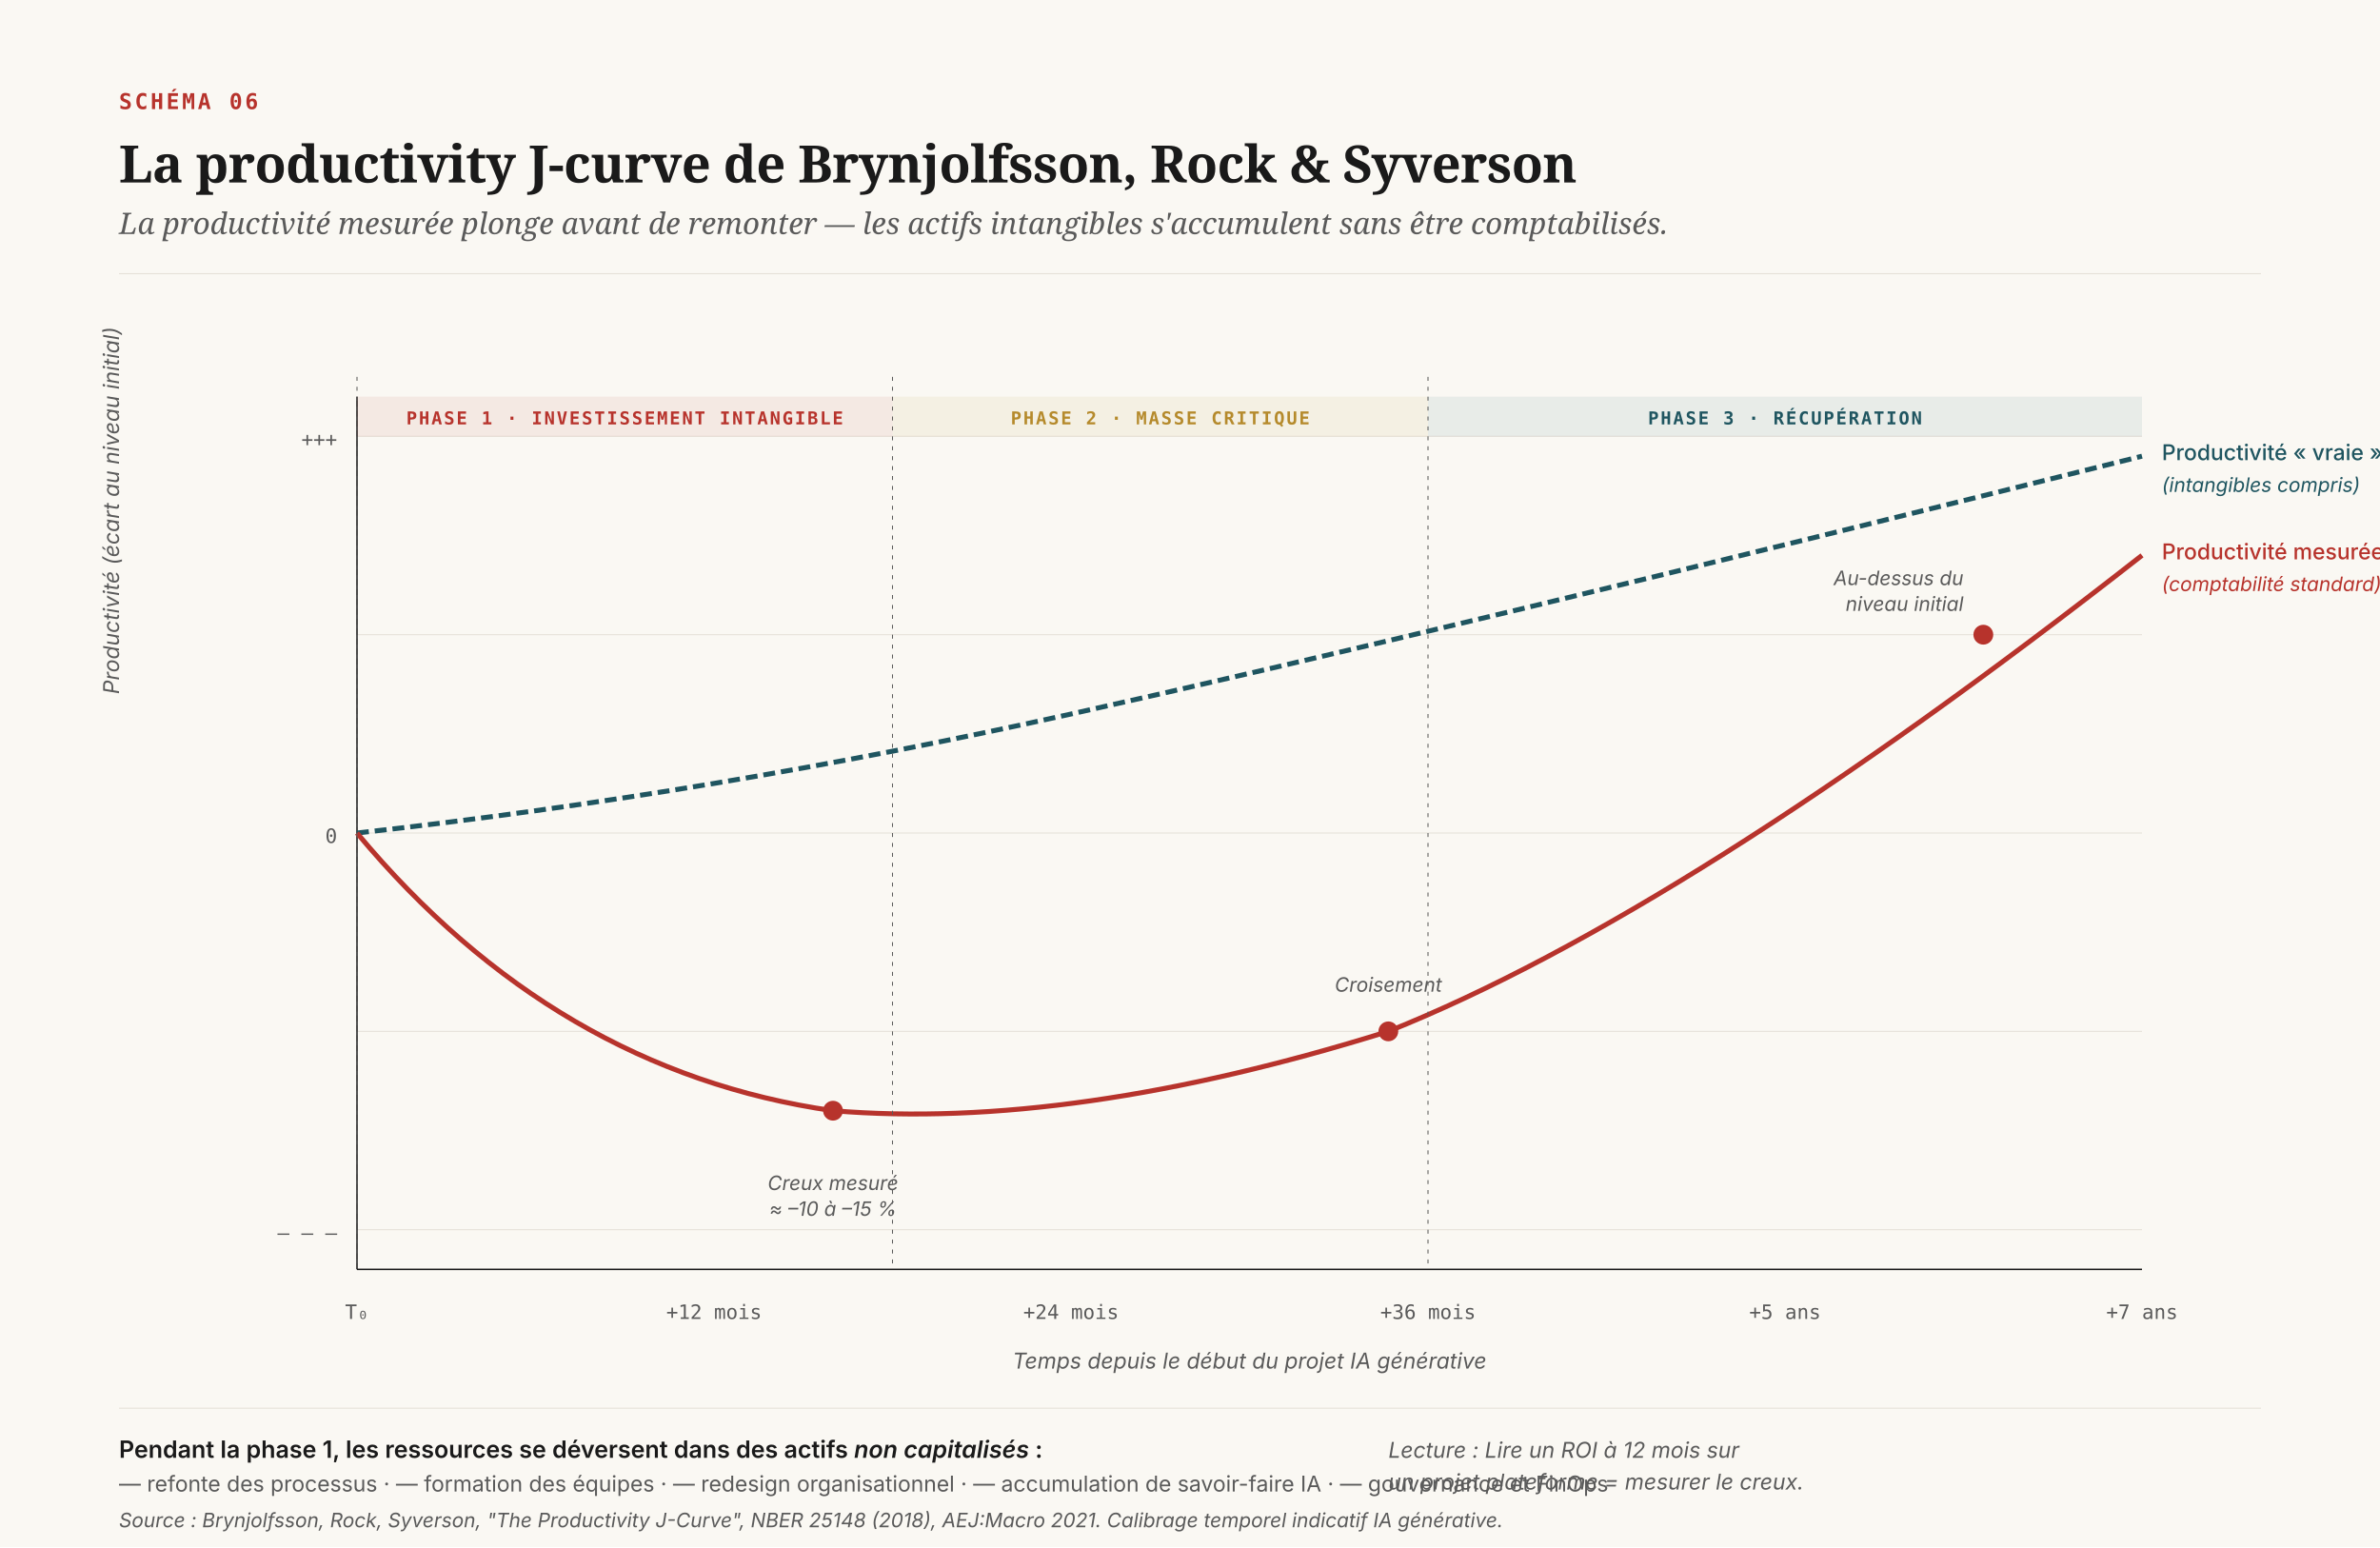
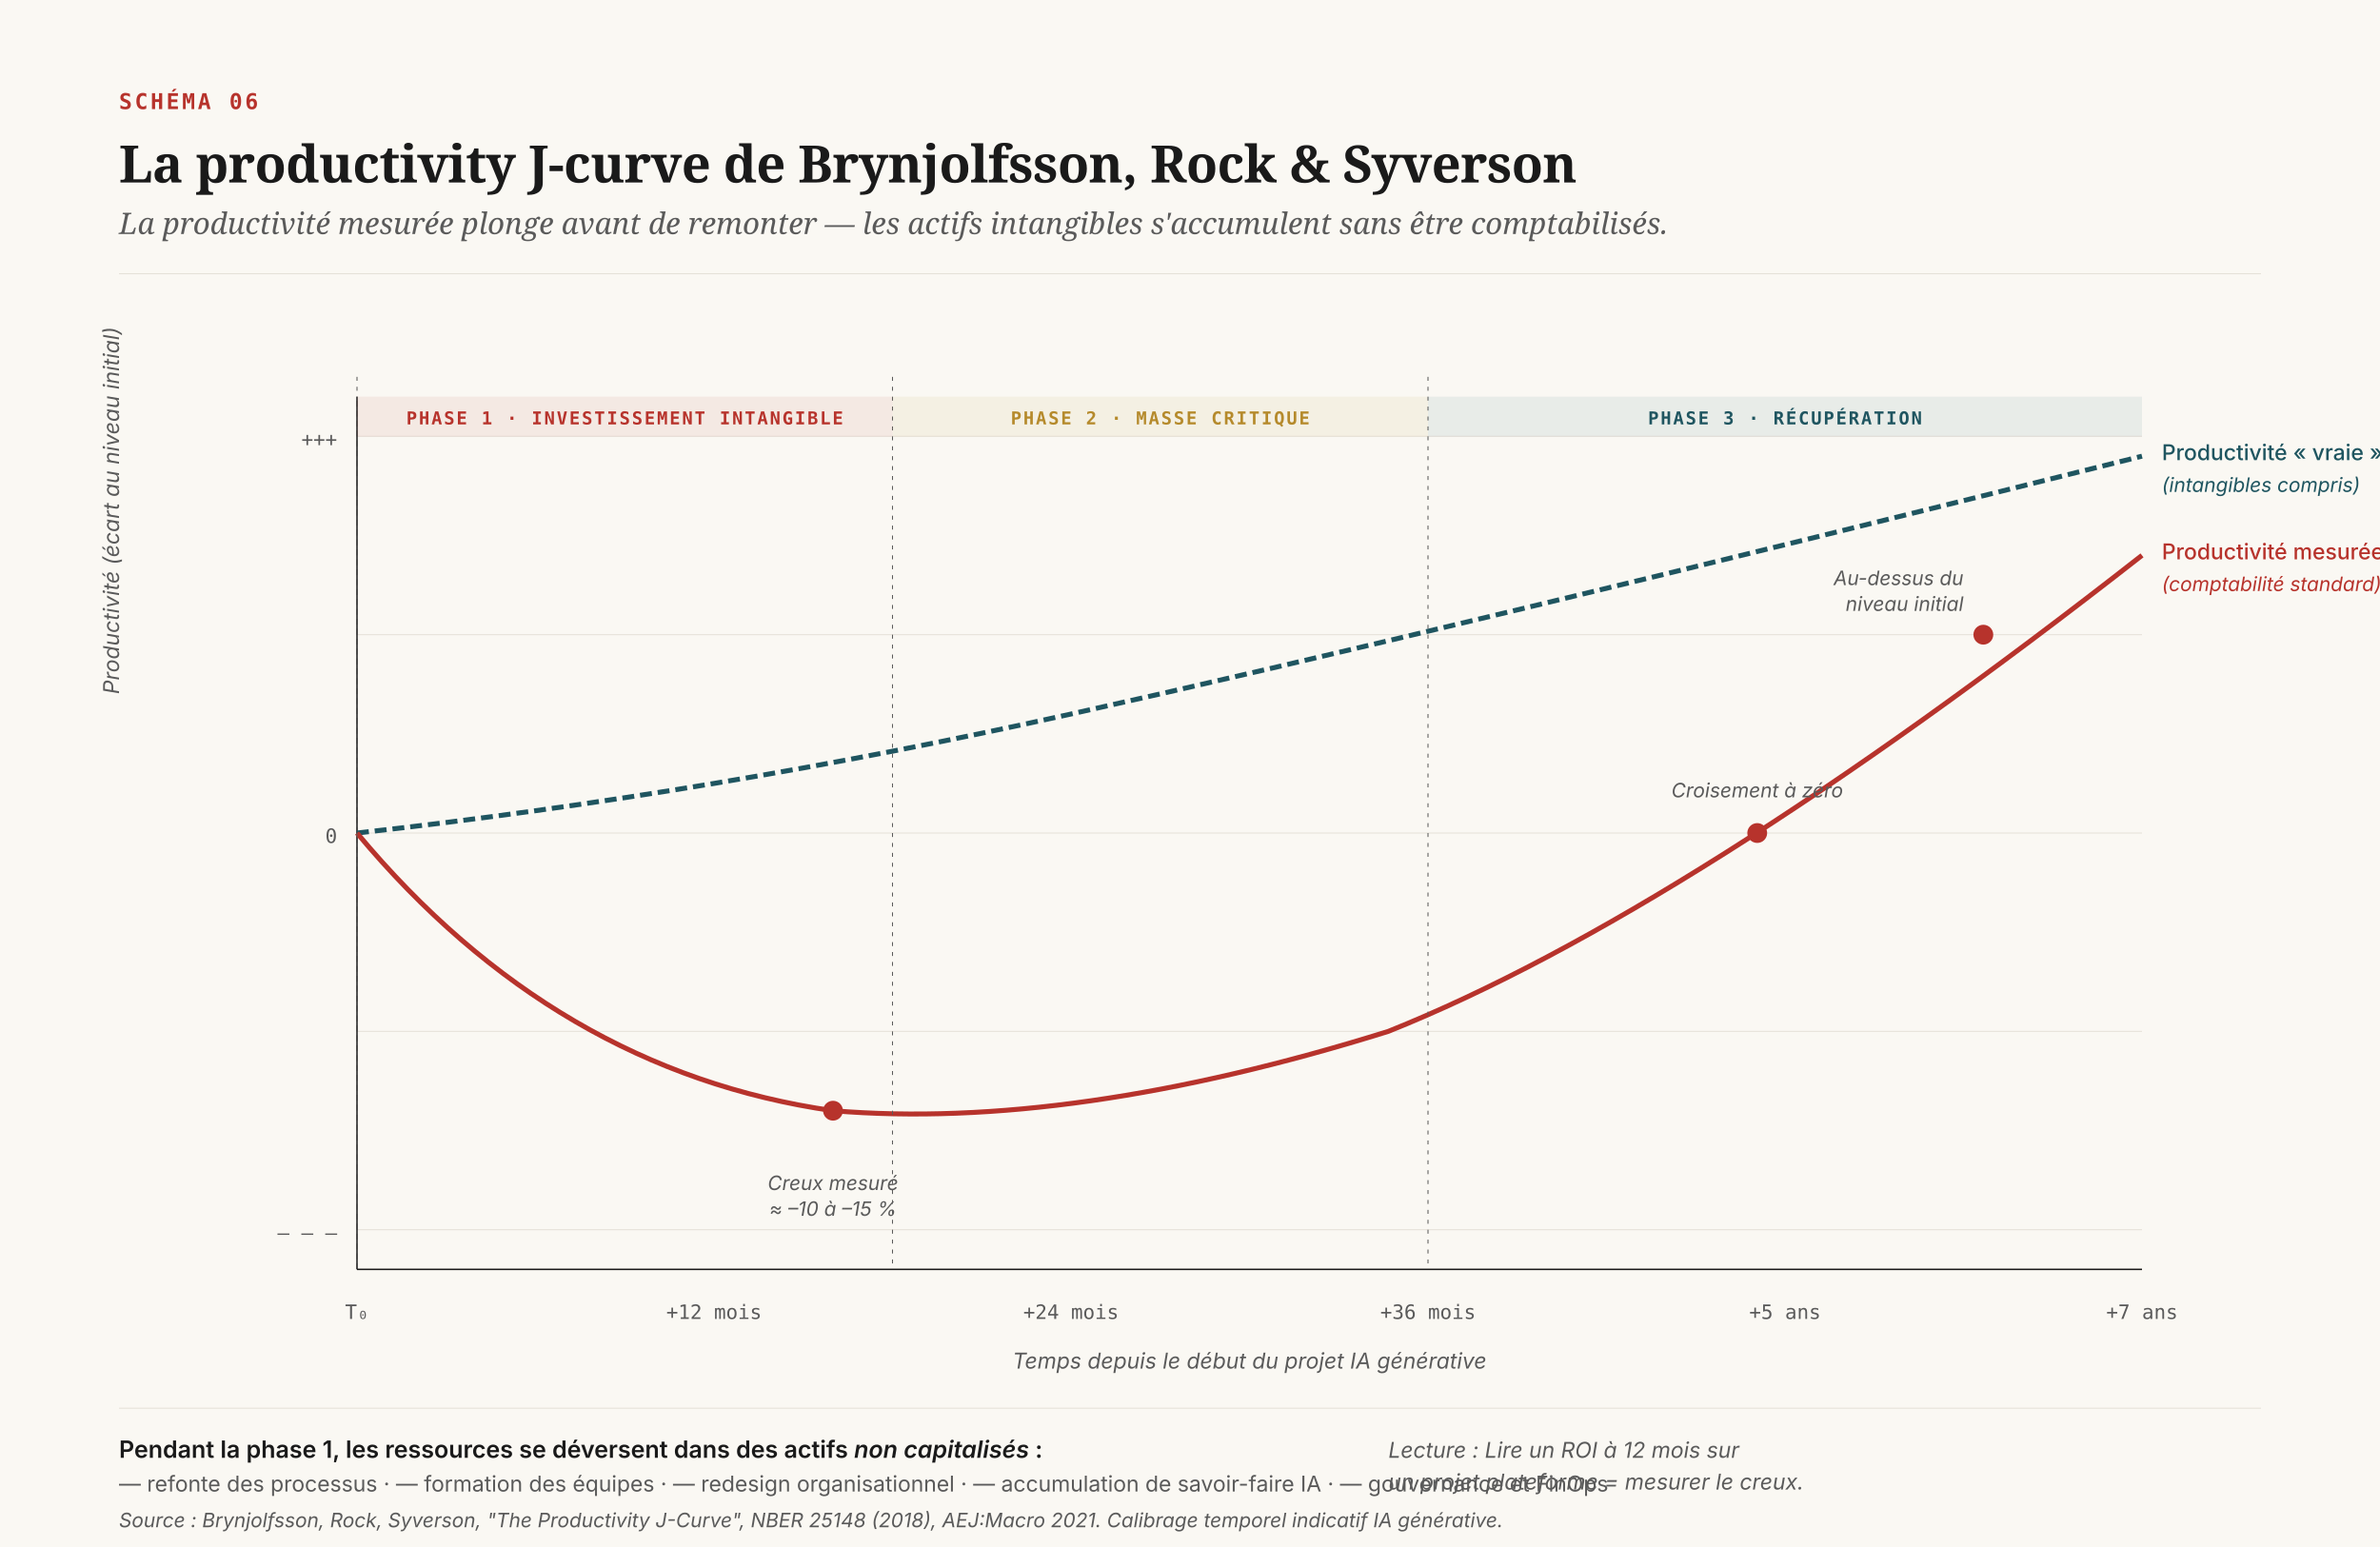
<svg xmlns="http://www.w3.org/2000/svg" viewBox="0 0 1200 780" data-schema-id="schema-06">
  <defs>
    <style>
      .display { font-family: 'Spectral', 'Playfair Display', Georgia, serif; }
      .body    { font-family: 'Inter', 'Helvetica Neue', system-ui, sans-serif; }
      .mono    { font-family: 'JetBrains Mono', 'IBM Plex Mono', monospace; }
    </style>
  </defs>
  <rect width="1200" height="780" fill="#FAF8F3" />
  <text x="60" y="55" class="mono" font-size="11" font-weight="600" letter-spacing="0.12em" fill="#B7332C">SCHÉMA 06</text>
  <text x="60" y="92" class="display" font-size="26" font-weight="600" letter-spacing="-0.01em" fill="#1A1A1A">La productivity J-curve de Brynjolfsson, Rock &amp; Syverson</text>
  <text x="60" y="118" class="display" font-size="15" font-style="italic" fill="#5A5A5A">La productivité mesurée plonge avant de remonter — les actifs intangibles s'accumulent sans être comptabilisés.</text>
  <line x1="60" y1="138" x2="1140" y2="138" stroke="#E5E1D8" stroke-width="0.5" />
  <g stroke="#E5E1D8" stroke-width="0.5" fill="none">
    <line x1="180" y1="220" x2="1080" y2="220" />
    <line x1="180" y1="320" x2="1080" y2="320" />
    <line x1="180" y1="420" x2="1080" y2="420" />
    <line x1="180" y1="520" x2="1080" y2="520" />
    <line x1="180" y1="620" x2="1080" y2="620" />
  </g>
  <line x1="180" y1="200" x2="180" y2="640" stroke="#1A1A1A" stroke-width="0.75" />
  <text x="170" y="225" class="mono" font-size="10" fill="#5A5A5A" text-anchor="end">+++</text>
  <text x="170" y="425" class="mono" font-size="10" fill="#5A5A5A" text-anchor="end">0</text>
  <text x="170" y="625" class="mono" font-size="10" fill="#5A5A5A" text-anchor="end">– – –</text>
  <text x="60" y="350" class="body" font-size="11" font-style="italic" fill="#5A5A5A" transform="rotate(-90, 60, 350)">Productivité (écart au niveau initial)</text>
  <line x1="180" y1="640" x2="1080" y2="640" stroke="#1A1A1A" stroke-width="0.75" />
  <text x="180" y="665" class="mono" font-size="10" fill="#5A5A5A" text-anchor="middle">T₀</text>
  <text x="360" y="665" class="mono" font-size="10" fill="#5A5A5A" text-anchor="middle">+12 mois</text>
  <text x="540" y="665" class="mono" font-size="10" fill="#5A5A5A" text-anchor="middle">+24 mois</text>
  <text x="720" y="665" class="mono" font-size="10" fill="#5A5A5A" text-anchor="middle">+36 mois</text>
  <text x="900" y="665" class="mono" font-size="10" fill="#5A5A5A" text-anchor="middle">+5 ans</text>
  <text x="1080" y="665" class="mono" font-size="10" fill="#5A5A5A" text-anchor="middle">+7 ans</text>
  <text x="630" y="690" class="body" font-size="11" font-style="italic" fill="#5A5A5A" text-anchor="middle">Temps depuis le début du projet IA générative</text>
  <path d="M 180 420 Q 360 400, 540 360 T 1080 230" fill="none" stroke="#1F5560" stroke-width="2.5" stroke-dasharray="6 3" />
  <text x="1090" y="232" class="body" font-size="11" font-weight="500" fill="#1F5560">Productivité « vraie »</text>
  <text x="1090" y="248" class="body" font-size="10" font-style="italic" fill="#1F5560">(intangibles compris)</text>
  <path d="M 180 420 Q 280 540, 420 560 Q 540 570, 700 520 Q 850 460, 1080 280" fill="none" stroke="#B7332C" stroke-width="2.5" />
  <text x="1090" y="282" class="body" font-size="11" font-weight="500" fill="#B7332C">Productivité mesurée</text>
  <text x="1090" y="298" class="body" font-size="10" font-style="italic" fill="#B7332C">(comptabilité standard)</text>
  <g class="interactive" data-card="phase-investissement" tabindex="0" role="button" aria-label="Phase d'investissement intangible">
    <rect x="180" y="200" width="270" height="20" fill="#B7332C" opacity="0.08" />
    <line x1="180" y1="190" x2="180" y2="640" stroke="#5A5A5A" stroke-width="0.5" stroke-dasharray="2 3" />
    <line x1="450" y1="190" x2="450" y2="640" stroke="#5A5A5A" stroke-width="0.5" stroke-dasharray="2 3" />
    <text x="315" y="214" class="mono" font-size="9" font-weight="600" letter-spacing="0.1em" fill="#B7332C" text-anchor="middle">PHASE 1 · INVESTISSEMENT INTANGIBLE</text>
  </g>
  <g class="interactive" data-card="phase-masse-critique" tabindex="0" role="button" aria-label="Phase de masse critique">
    <rect x="450" y="200" width="270" height="20" fill="#B58A2C" opacity="0.08" />
    <line x1="720" y1="190" x2="720" y2="640" stroke="#5A5A5A" stroke-width="0.5" stroke-dasharray="2 3" />
    <text x="585" y="214" class="mono" font-size="9" font-weight="600" letter-spacing="0.1em" fill="#B58A2C" text-anchor="middle">PHASE 2 · MASSE CRITIQUE</text>
  </g>
  <g class="interactive" data-card="phase-recuperation" tabindex="0" role="button" aria-label="Phase de récupération">
    <rect x="720" y="200" width="360" height="20" fill="#1F5560" opacity="0.08" />
    <text x="900" y="214" class="mono" font-size="9" font-weight="600" letter-spacing="0.1em" fill="#1F5560" text-anchor="middle">PHASE 3 · RÉCUPÉRATION</text>
  </g>
  <circle cx="420" cy="560" r="5" fill="#B7332C" />
  <text x="420" y="600" class="body" font-size="10" font-style="italic" fill="#5A5A5A" text-anchor="middle">Creux mesuré</text>
  <text x="420" y="613" class="body" font-size="10" font-style="italic" fill="#5A5A5A" text-anchor="middle">≈ –10 à –15 %</text>
-   <circle cx="700" cy="520" r="5" fill="#B7332C" />
-   <text x="700" y="500" class="body" font-size="10" font-style="italic" fill="#5A5A5A" text-anchor="middle">Croisement</text>
+   <circle cx="886" cy="420" r="5" fill="#B7332C" />
+   <text x="886" y="402" class="body" font-size="10" font-style="italic" fill="#5A5A5A" text-anchor="middle">Croisement à zéro</text>
  <circle cx="1000" cy="320" r="5" fill="#B7332C" />
  <text x="990" y="295" class="body" font-size="10" font-style="italic" fill="#5A5A5A" text-anchor="end">Au-dessus du</text>
  <text x="990" y="308" class="body" font-size="10" font-style="italic" fill="#5A5A5A" text-anchor="end">niveau initial</text>
  <line x1="60" y1="710" x2="1140" y2="710" stroke="#E5E1D8" stroke-width="0.5" />
  <text x="60" y="735" class="body" font-size="12" font-weight="600" fill="#1A1A1A">Pendant la phase 1, les ressources se déversent dans des actifs <tspan font-style="italic">non capitalisés</tspan> :</text>
  <text x="60" y="752" class="body" font-size="11" fill="#5A5A5A">— refonte des processus · — formation des équipes · — redesign organisationnel · — accumulation de savoir-faire IA · — gouvernance et FinOps</text>
  <text x="700" y="735" class="body" font-size="11" font-style="italic" fill="#5A5A5A">Lecture : Lire un ROI à 12 mois sur</text>
  <text x="700" y="751" class="body" font-size="11" font-style="italic" fill="#5A5A5A">un projet plateforme = mesurer le creux.</text>
  <text x="60" y="770" class="body" font-size="10" font-style="italic" fill="#5A5A5A">Source : Brynjolfsson, Rock, Syverson, "The Productivity J-Curve", NBER 25148 (2018), AEJ:Macro 2021. Calibrage temporel indicatif IA générative.</text>
</svg>
